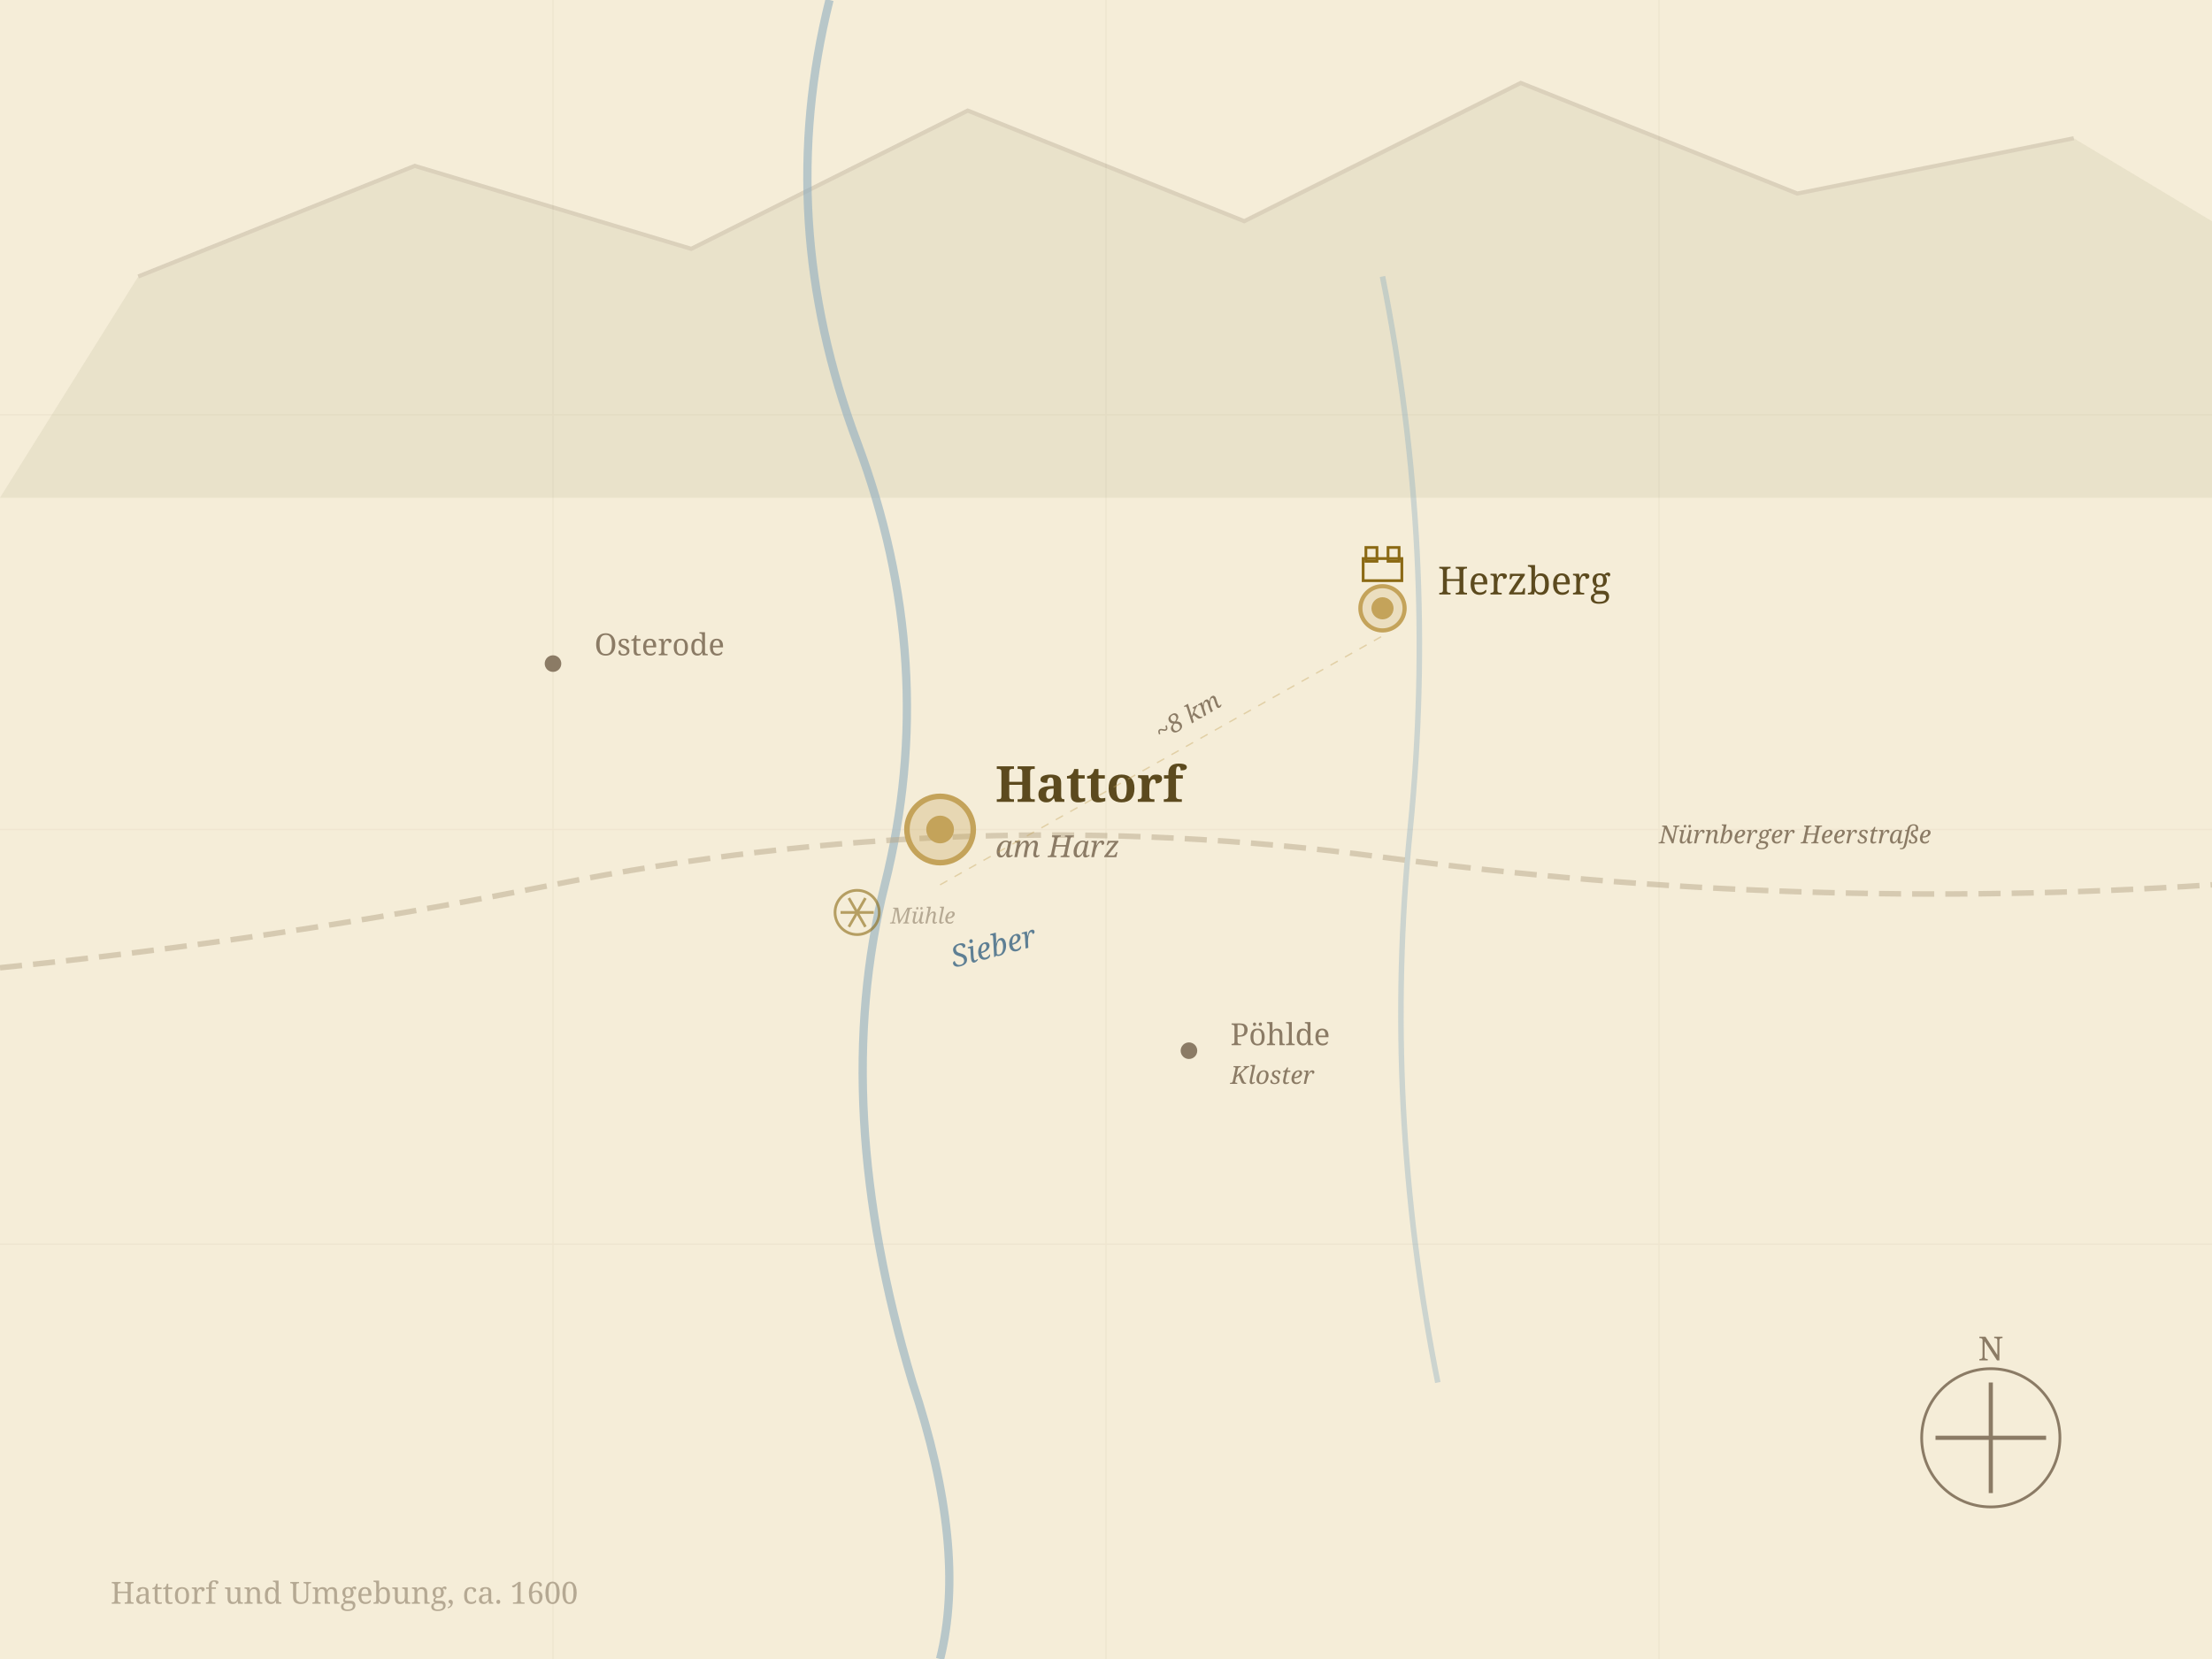
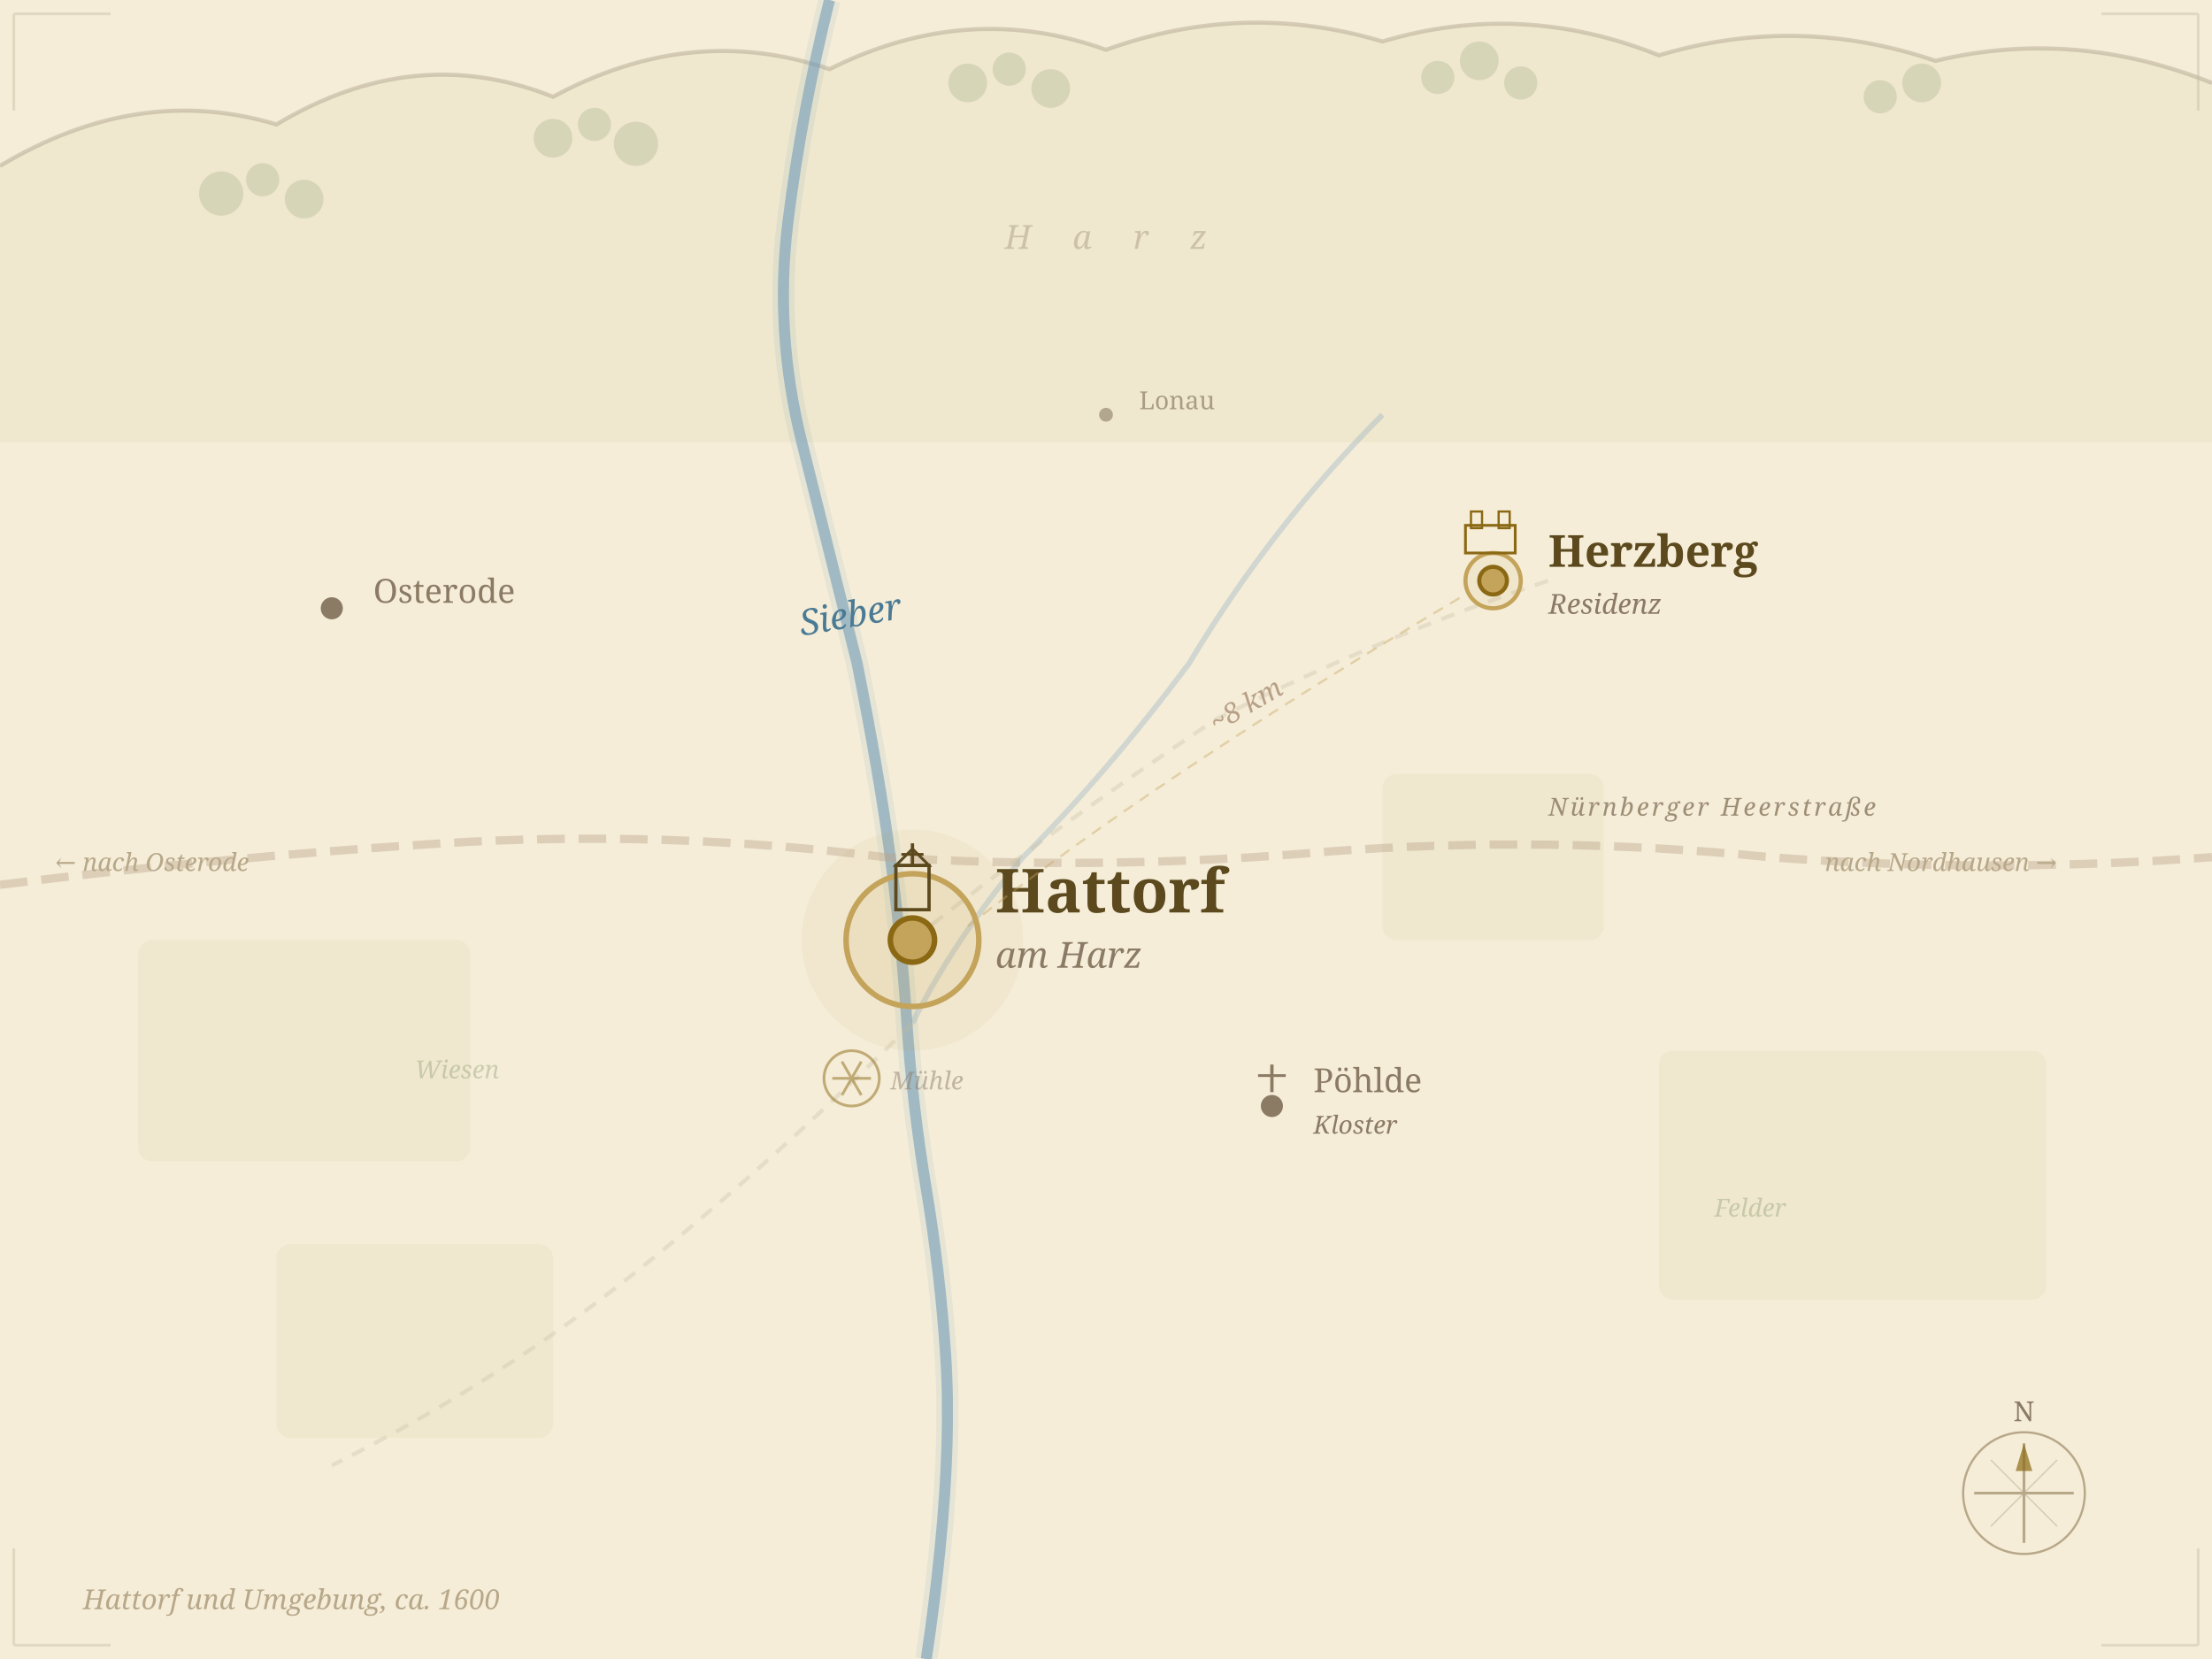
<svg xmlns="http://www.w3.org/2000/svg" viewBox="0 0 800 600" fill="none">
  <rect width="800" height="600" fill="#F5EDD8" />
-   <g stroke="#E0D5BB" stroke-width="0.5" opacity="0.3">
-     <line x1="0" y1="150" x2="800" y2="150" />
-     <line x1="0" y1="300" x2="800" y2="300" />
-     <line x1="0" y1="450" x2="800" y2="450" />
-     <line x1="200" y1="0" x2="200" y2="600" />
-     <line x1="400" y1="0" x2="400" y2="600" />
-     <line x1="600" y1="0" x2="600" y2="600" />
+   <g>
+     <path d="       M 0,60 Q 50,30 100,45 Q 150,15 200,35 Q 250,8 300,25       Q 350,0 400,18 Q 450,0 500,15 Q 550,0 600,20       Q 650,5 700,22 Q 750,10 800,30       L 800,160 L 0,160 Z     " fill="#D4CDA0" opacity="0.18" />
+     <path d="       M 0,60 Q 50,30 100,45 Q 150,15 200,35 Q 250,8 300,25       Q 350,0 400,18 Q 450,0 500,15 Q 550,0 600,20       Q 650,5 700,22 Q 750,10 800,30     " fill="none" stroke="#8B7B65" stroke-width="1.5" opacity="0.3" />
+     <g opacity="0.2" fill="#7A8A60">
+       <circle cx="80" cy="70" r="8" />
+       <circle cx="95" cy="65" r="6" />
+       <circle cx="110" cy="72" r="7" />
+       <circle cx="200" cy="50" r="7" />
+       <circle cx="215" cy="45" r="6" />
+       <circle cx="230" cy="52" r="8" />
+       <circle cx="350" cy="30" r="7" />
+       <circle cx="365" cy="25" r="6" />
+       <circle cx="380" cy="32" r="7" />
+       <circle cx="520" cy="28" r="6" />
+       <circle cx="535" cy="22" r="7" />
+       <circle cx="550" cy="30" r="6" />
+       <circle cx="680" cy="35" r="6" />
+       <circle cx="695" cy="30" r="7" />
+     </g>
+     <text x="400" y="90" text-anchor="middle" font-family="Georgia, serif" font-size="12" fill="#8B7B65" font-style="italic" opacity="0.35" letter-spacing="15">Harz</text>
  </g>
-   <g opacity="0.25">
-     <path d="M50 100 L150 60 L250 90 L350 40 L450 80 L550 30 L650 70 L750 50 L800 80 L800 180 L0 180 Z" fill="#C4BFA0" />
-     <path d="M50 100 L150 60 L250 90 L350 40 L450 80 L550 30 L650 70 L750 50" fill="none" stroke="#8B7B65" stroke-width="1.5" />
+   <g opacity="0.08">
+     <rect x="50" y="340" width="120" height="80" fill="#A0B060" rx="5" />
+     <rect x="600" y="380" width="140" height="90" fill="#A0B060" rx="5" />
+     <rect x="500" y="280" width="80" height="60" fill="#A0B060" rx="5" />
+     <rect x="100" y="450" width="100" height="70" fill="#A0B060" rx="5" />
  </g>
-   <path d="M300 0 Q280 80 310 160 Q340 240 320 320 Q300 400 330 500 Q350 560 340 600" stroke="#8FAEC0" stroke-width="3" fill="none" opacity="0.6" />
-   <text x="345" y="350" font-family="Georgia, serif" font-size="11" fill="#5E7F94" font-style="italic" transform="rotate(-15 345 350)">Sieber</text>
-   <path d="M500 100 Q520 200 510 300 Q500 400 520 500" stroke="#8FAEC0" stroke-width="2" fill="none" opacity="0.4" />
-   <path d="M0 350 Q100 340 200 320 Q350 290 500 310 Q650 330 800 320" stroke="#B8A88A" stroke-width="2" stroke-dasharray="8 4" opacity="0.5" />
-   <text x="600" y="305" font-family="Georgia, serif" font-size="9" fill="#8B7B65" font-style="italic">Nürnberger Heerstraße</text>
+   <path d="     M 300,0 Q 290,40 285,80 Q 280,120 290,160     Q 300,200 310,240 Q 318,280 322,310     Q 326,340 328,370 Q 330,400 335,430     Q 340,460 342,490 Q 344,520 340,560 Q 338,580 335,600   " stroke="#6E9AB5" stroke-width="4" fill="none" opacity="0.6" />
+   <path d="     M 300,0 Q 290,40 285,80 Q 280,120 290,160     Q 300,200 310,240 Q 318,280 322,310     Q 326,340 328,370 Q 330,400 335,430     Q 340,460 342,490 Q 344,520 340,560 Q 338,580 335,600   " stroke="#8FAEC0" stroke-width="8" fill="none" opacity="0.15" />
+   <text x="290" y="230" font-family="Georgia, serif" font-size="13" fill="#4A7A94" font-style="italic" transform="rotate(-10 290 230)">Sieber</text>
+   <path d="M 500,150 Q 460,190 430,240 Q 400,280 370,310 Q 345,340 330,370" stroke="#8FAEC0" stroke-width="2" fill="none" opacity="0.35" />
+   <path d="     M 0,320 Q 80,310 160,305 Q 240,300 320,310     Q 400,315 480,308 Q 560,302 640,310     Q 720,316 800,310   " stroke="#B8A088" stroke-width="3" stroke-dasharray="10 5" opacity="0.4" />
+   <text x="560" y="295" font-family="Georgia, serif" font-size="9" fill="#9E8E76" font-style="italic" letter-spacing="1">Nürnberger Heerstraße</text>
+   <path d="M 330,340 Q 380,300 440,260 Q 500,230 560,210" stroke="#C4B99E" stroke-width="1.5" stroke-dasharray="5 4" opacity="0.3" />
+   <path d="M 330,370 Q 280,420 230,460 Q 180,500 120,530" stroke="#C4B99E" stroke-width="1.5" stroke-dasharray="5 4" opacity="0.3" />
  <g>
-     <circle cx="340" cy="300" r="12" fill="#C4A35A" fill-opacity="0.3" stroke="#C4A35A" stroke-width="2" />
-     <circle cx="340" cy="300" r="5" fill="#C4A35A" />
-     <text x="360" y="290" font-family="Georgia, serif" font-size="18" fill="#5C4A1E" font-weight="bold">Hattorf</text>
-     <text x="360" y="310" font-family="Georgia, serif" font-size="11" fill="#8B7B65" font-style="italic">am Harz</text>
+     <circle cx="330" cy="340" r="40" fill="#C4A35A" fill-opacity="0.08" />
+     <circle cx="330" cy="340" r="24" fill="#C4A35A" fill-opacity="0.12" stroke="#C4A35A" stroke-width="2" />
+     <circle cx="330" cy="340" r="8" fill="#C4A35A" stroke="#8B6914" stroke-width="2" />
+     <g transform="translate(320, 305)">
+       <rect x="4" y="8" width="12" height="16" fill="none" stroke="#5C4A1E" stroke-width="1.2" />
+       <line x1="10" y1="0" x2="10" y2="8" stroke="#5C4A1E" stroke-width="1.2" />
+       <line x1="6" y1="4" x2="14" y2="4" stroke="#5C4A1E" stroke-width="1" />
+       <polygon points="4,8 10,2 16,8" fill="none" stroke="#5C4A1E" stroke-width="1" />
+     </g>
+     <text x="360" y="330" font-family="Georgia, serif" font-size="22" fill="#5C4A1E" font-weight="bold">Hattorf</text>
+     <text x="360" y="350" font-family="Georgia, serif" font-size="13" fill="#8B7B65" font-style="italic">am Harz</text>
  </g>
  <g>
-     <circle cx="500" cy="220" r="8" fill="#C4A35A" fill-opacity="0.2" stroke="#C4A35A" stroke-width="1.5" />
-     <circle cx="500" cy="220" r="4" fill="#C4A35A" />
-     <text x="520" y="215" font-family="Georgia, serif" font-size="14" fill="#5C4A1E">Herzberg</text>
-     <g transform="translate(493, 198)">
-       <rect x="0" y="4" width="14" height="8" fill="none" stroke="#8B6914" stroke-width="1" />
-       <rect x="1" y="0" width="4" height="5" fill="none" stroke="#8B6914" stroke-width="1" />
-       <rect x="9" y="0" width="4" height="5" fill="none" stroke="#8B6914" stroke-width="1" />
+     <circle cx="540" cy="210" r="10" fill="#C4A35A" fill-opacity="0.1" stroke="#C4A35A" stroke-width="1.5" />
+     <circle cx="540" cy="210" r="5" fill="#C4A35A" stroke="#8B6914" stroke-width="1.5" />
+     <g transform="translate(530, 185)">
+       <rect x="0" y="5" width="18" height="10" fill="none" stroke="#8B6914" stroke-width="1" />
+       <rect x="2" y="0" width="4" height="6" fill="none" stroke="#8B6914" stroke-width="0.8" />
+       <rect x="12" y="0" width="4" height="6" fill="none" stroke="#8B6914" stroke-width="0.8" />
    </g>
+     <text x="560" y="205" font-family="Georgia, serif" font-size="16" fill="#5C4A1E" font-weight="bold">Herzberg</text>
+     <text x="560" y="222" font-family="Georgia, serif" font-size="10" fill="#8B7B65" font-style="italic">Residenz</text>
+   </g>
+   <path d="M 350,335 Q 420,280 530,215" stroke="#C4A35A" stroke-width="0.8" stroke-dasharray="4 3" opacity="0.4" />
+   <text x="440" y="265" font-family="Georgia, serif" font-size="10" fill="#B8A088" font-style="italic" transform="rotate(-30 440 265)">~8 km</text>
+   <g>
+     <circle cx="460" cy="400" r="4" fill="#8B7B65" />
+     <line x1="460" y1="385" x2="460" y2="395" stroke="#8B7B65" stroke-width="1.2" />
+     <line x1="455" y1="389" x2="465" y2="389" stroke="#8B7B65" stroke-width="1" />
+     <text x="475" y="395" font-family="Georgia, serif" font-size="12" fill="#8B7B65">Pöhlde</text>
+     <text x="475" y="410" font-family="Georgia, serif" font-size="9" fill="#8B7B65" font-style="italic">Kloster</text>
  </g>
  <g>
-     <circle cx="430" cy="380" r="3" fill="#8B7B65" />
-     <text x="445" y="378" font-family="Georgia, serif" font-size="11" fill="#8B7B65">Pöhlde</text>
-     <text x="445" y="392" font-family="Georgia, serif" font-size="9" fill="#8B7B65" font-style="italic">Kloster</text>
+     <circle cx="120" cy="220" r="4" fill="#8B7B65" />
+     <text x="135" y="218" font-family="Georgia, serif" font-size="12" fill="#8B7B65">Osterode</text>
  </g>
  <g>
-     <circle cx="200" cy="240" r="3" fill="#8B7B65" />
-     <text x="215" y="237" font-family="Georgia, serif" font-size="11" fill="#8B7B65">Osterode</text>
+     <circle cx="400" cy="150" r="2.5" fill="#8B7B65" opacity="0.6" />
+     <text x="412" y="148" font-family="Georgia, serif" font-size="9" fill="#8B7B65" opacity="0.7">Lonau</text>
  </g>
-   <g transform="translate(310, 330)" opacity="0.6">
-     <circle r="8" fill="none" stroke="#8B6914" stroke-width="1" />
-     <line x1="-6" y1="0" x2="6" y2="0" stroke="#8B6914" stroke-width="1" transform="rotate(0)" />
-     <line x1="-6" y1="0" x2="6" y2="0" stroke="#8B6914" stroke-width="1" transform="rotate(60)" />
-     <line x1="-6" y1="0" x2="6" y2="0" stroke="#8B6914" stroke-width="1" transform="rotate(120)" />
-     <text x="12" y="4" font-family="Georgia, serif" font-size="8" fill="#8B7B65" font-style="italic">Mühle</text>
+   <g transform="translate(308, 390)" opacity="0.5">
+     <circle r="10" fill="none" stroke="#8B6914" stroke-width="1" />
+     <line x1="-7" y1="0" x2="7" y2="0" stroke="#8B6914" stroke-width="1" />
+     <line x1="-7" y1="0" x2="7" y2="0" stroke="#8B6914" stroke-width="1" transform="rotate(60)" />
+     <line x1="-7" y1="0" x2="7" y2="0" stroke="#8B6914" stroke-width="1" transform="rotate(120)" />
+     <text x="14" y="4" font-family="Georgia, serif" font-size="9" fill="#8B7B65" font-style="italic">Mühle</text>
  </g>
-   <line x1="340" y1="320" x2="500" y2="230" stroke="#C4A35A" stroke-width="0.5" stroke-dasharray="3 3" opacity="0.4" />
-   <text x="420" y="268" font-family="Georgia, serif" font-size="9" fill="#8B7B65" font-style="italic" transform="rotate(-30 420 268)">~8 km</text>
-   <g transform="translate(720, 520)">
-     <circle r="25" fill="none" stroke="#8B7B65" stroke-width="1" />
-     <line x1="0" y1="-20" x2="0" y2="20" stroke="#8B7B65" stroke-width="1.5" />
-     <line x1="-20" y1="0" x2="20" y2="0" stroke="#8B7B65" stroke-width="1.5" />
-     <text y="-28" text-anchor="middle" font-family="Georgia, serif" font-size="12" fill="#8B7B65">N</text>
+   <text x="150" y="390" font-family="Georgia, serif" font-size="9" fill="#8B9B70" font-style="italic" opacity="0.4">Wiesen</text>
+   <text x="620" y="440" font-family="Georgia, serif" font-size="9" fill="#8B9B70" font-style="italic" opacity="0.4">Felder</text>
+   <text x="20" y="315" font-family="Georgia, serif" font-size="9" fill="#B8A88A" font-style="italic">← nach Osterode</text>
+   <text x="660" y="315" font-family="Georgia, serif" font-size="9" fill="#B8A88A" font-style="italic">nach Nordhausen →</text>
+   <g transform="translate(732, 540)">
+     <circle r="22" fill="none" stroke="#B8A88A" stroke-width="0.8" />
+     <line x1="0" y1="-18" x2="0" y2="18" stroke="#B8A88A" stroke-width="1" />
+     <line x1="-18" y1="0" x2="18" y2="0" stroke="#B8A88A" stroke-width="1" />
+     <line x1="-12" y1="-12" x2="12" y2="12" stroke="#B8A88A" stroke-width="0.5" opacity="0.5" />
+     <line x1="12" y1="-12" x2="-12" y2="12" stroke="#B8A88A" stroke-width="0.5" opacity="0.5" />
+     <polygon points="0,-18 -3,-8 3,-8" fill="#8B6914" opacity="0.7" />
+     <text y="-26" text-anchor="middle" font-family="Georgia, serif" font-size="10" fill="#8B7B65">N</text>
  </g>
-   <text x="40" y="580" font-family="Georgia, serif" font-size="11" fill="#8B7B65" opacity="0.6">Hattorf und Umgebung, ca. 1600</text>
+   <text x="30" y="582" font-family="Georgia, serif" font-size="10" fill="#B8A88A" font-style="italic">Hattorf und Umgebung, ca. 1600</text>
+   <path d="M 5,5 L 40,5 M 5,5 L 5,40" stroke="#C4B99E" stroke-width="1" opacity="0.4" />
+   <path d="M 795,5 L 760,5 M 795,5 L 795,40" stroke="#C4B99E" stroke-width="1" opacity="0.4" />
+   <path d="M 5,595 L 40,595 M 5,595 L 5,560" stroke="#C4B99E" stroke-width="1" opacity="0.4" />
+   <path d="M 795,595 L 760,595 M 795,595 L 795,560" stroke="#C4B99E" stroke-width="1" opacity="0.4" />
</svg>
